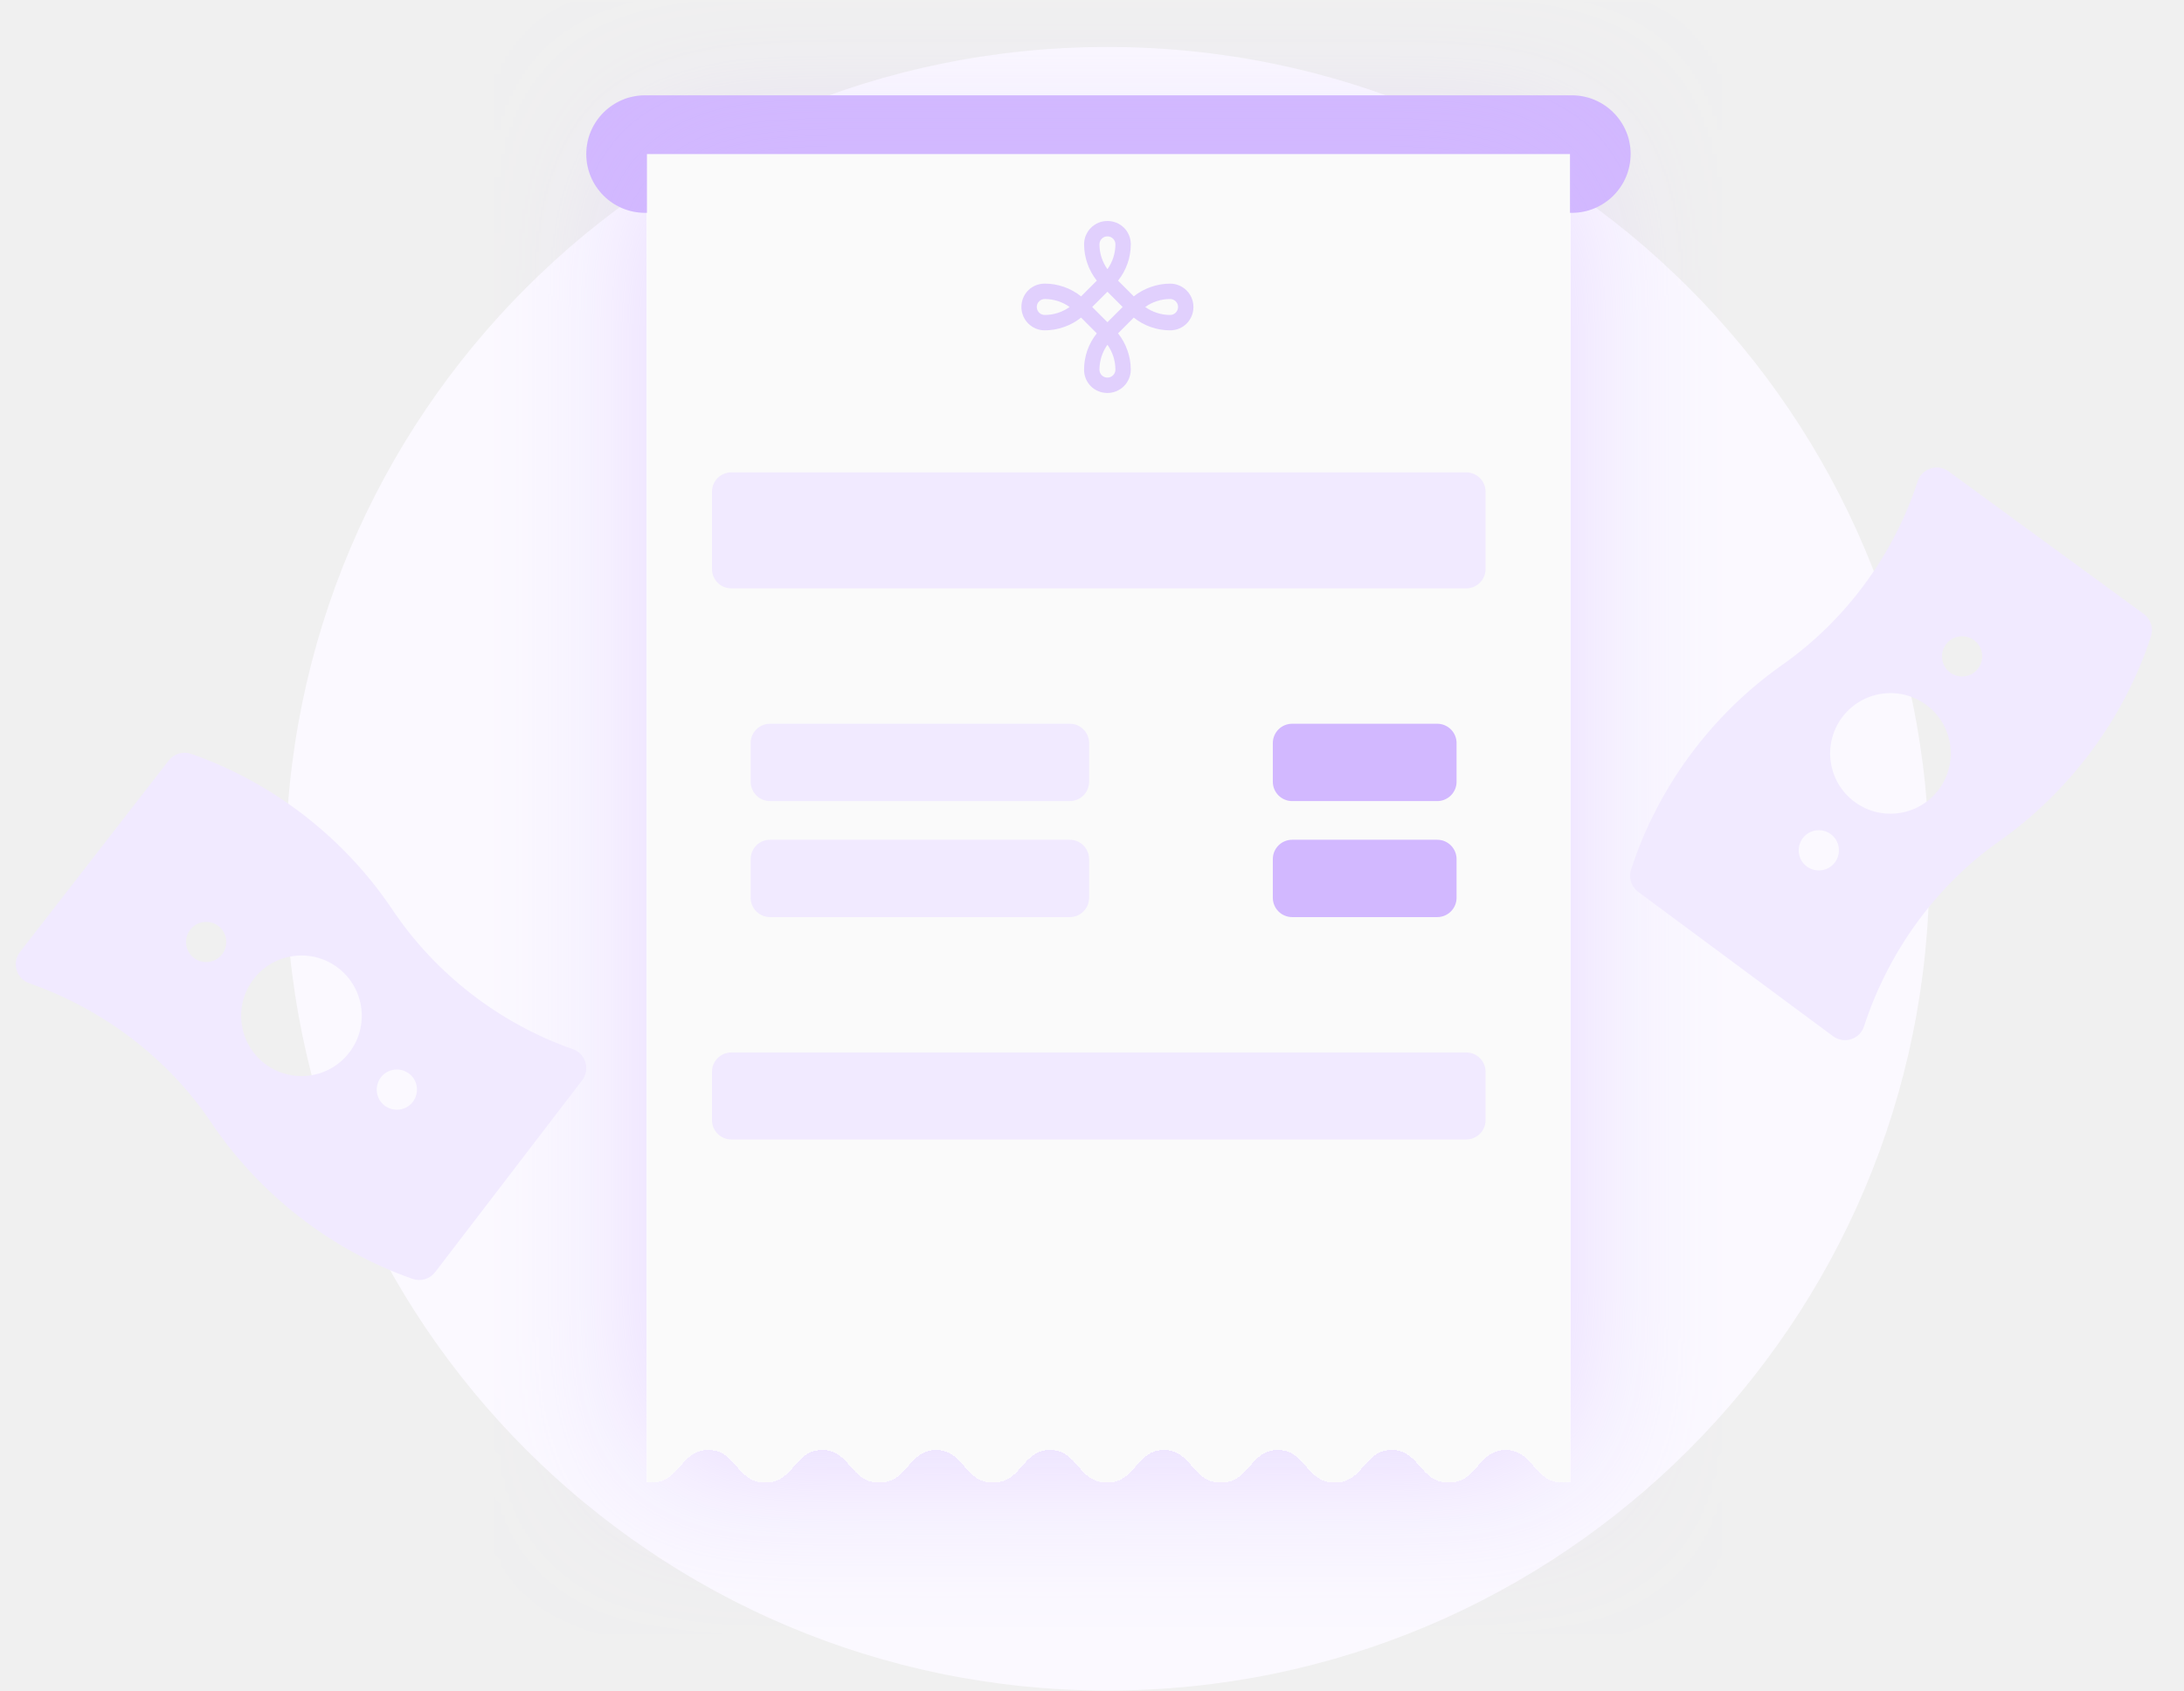
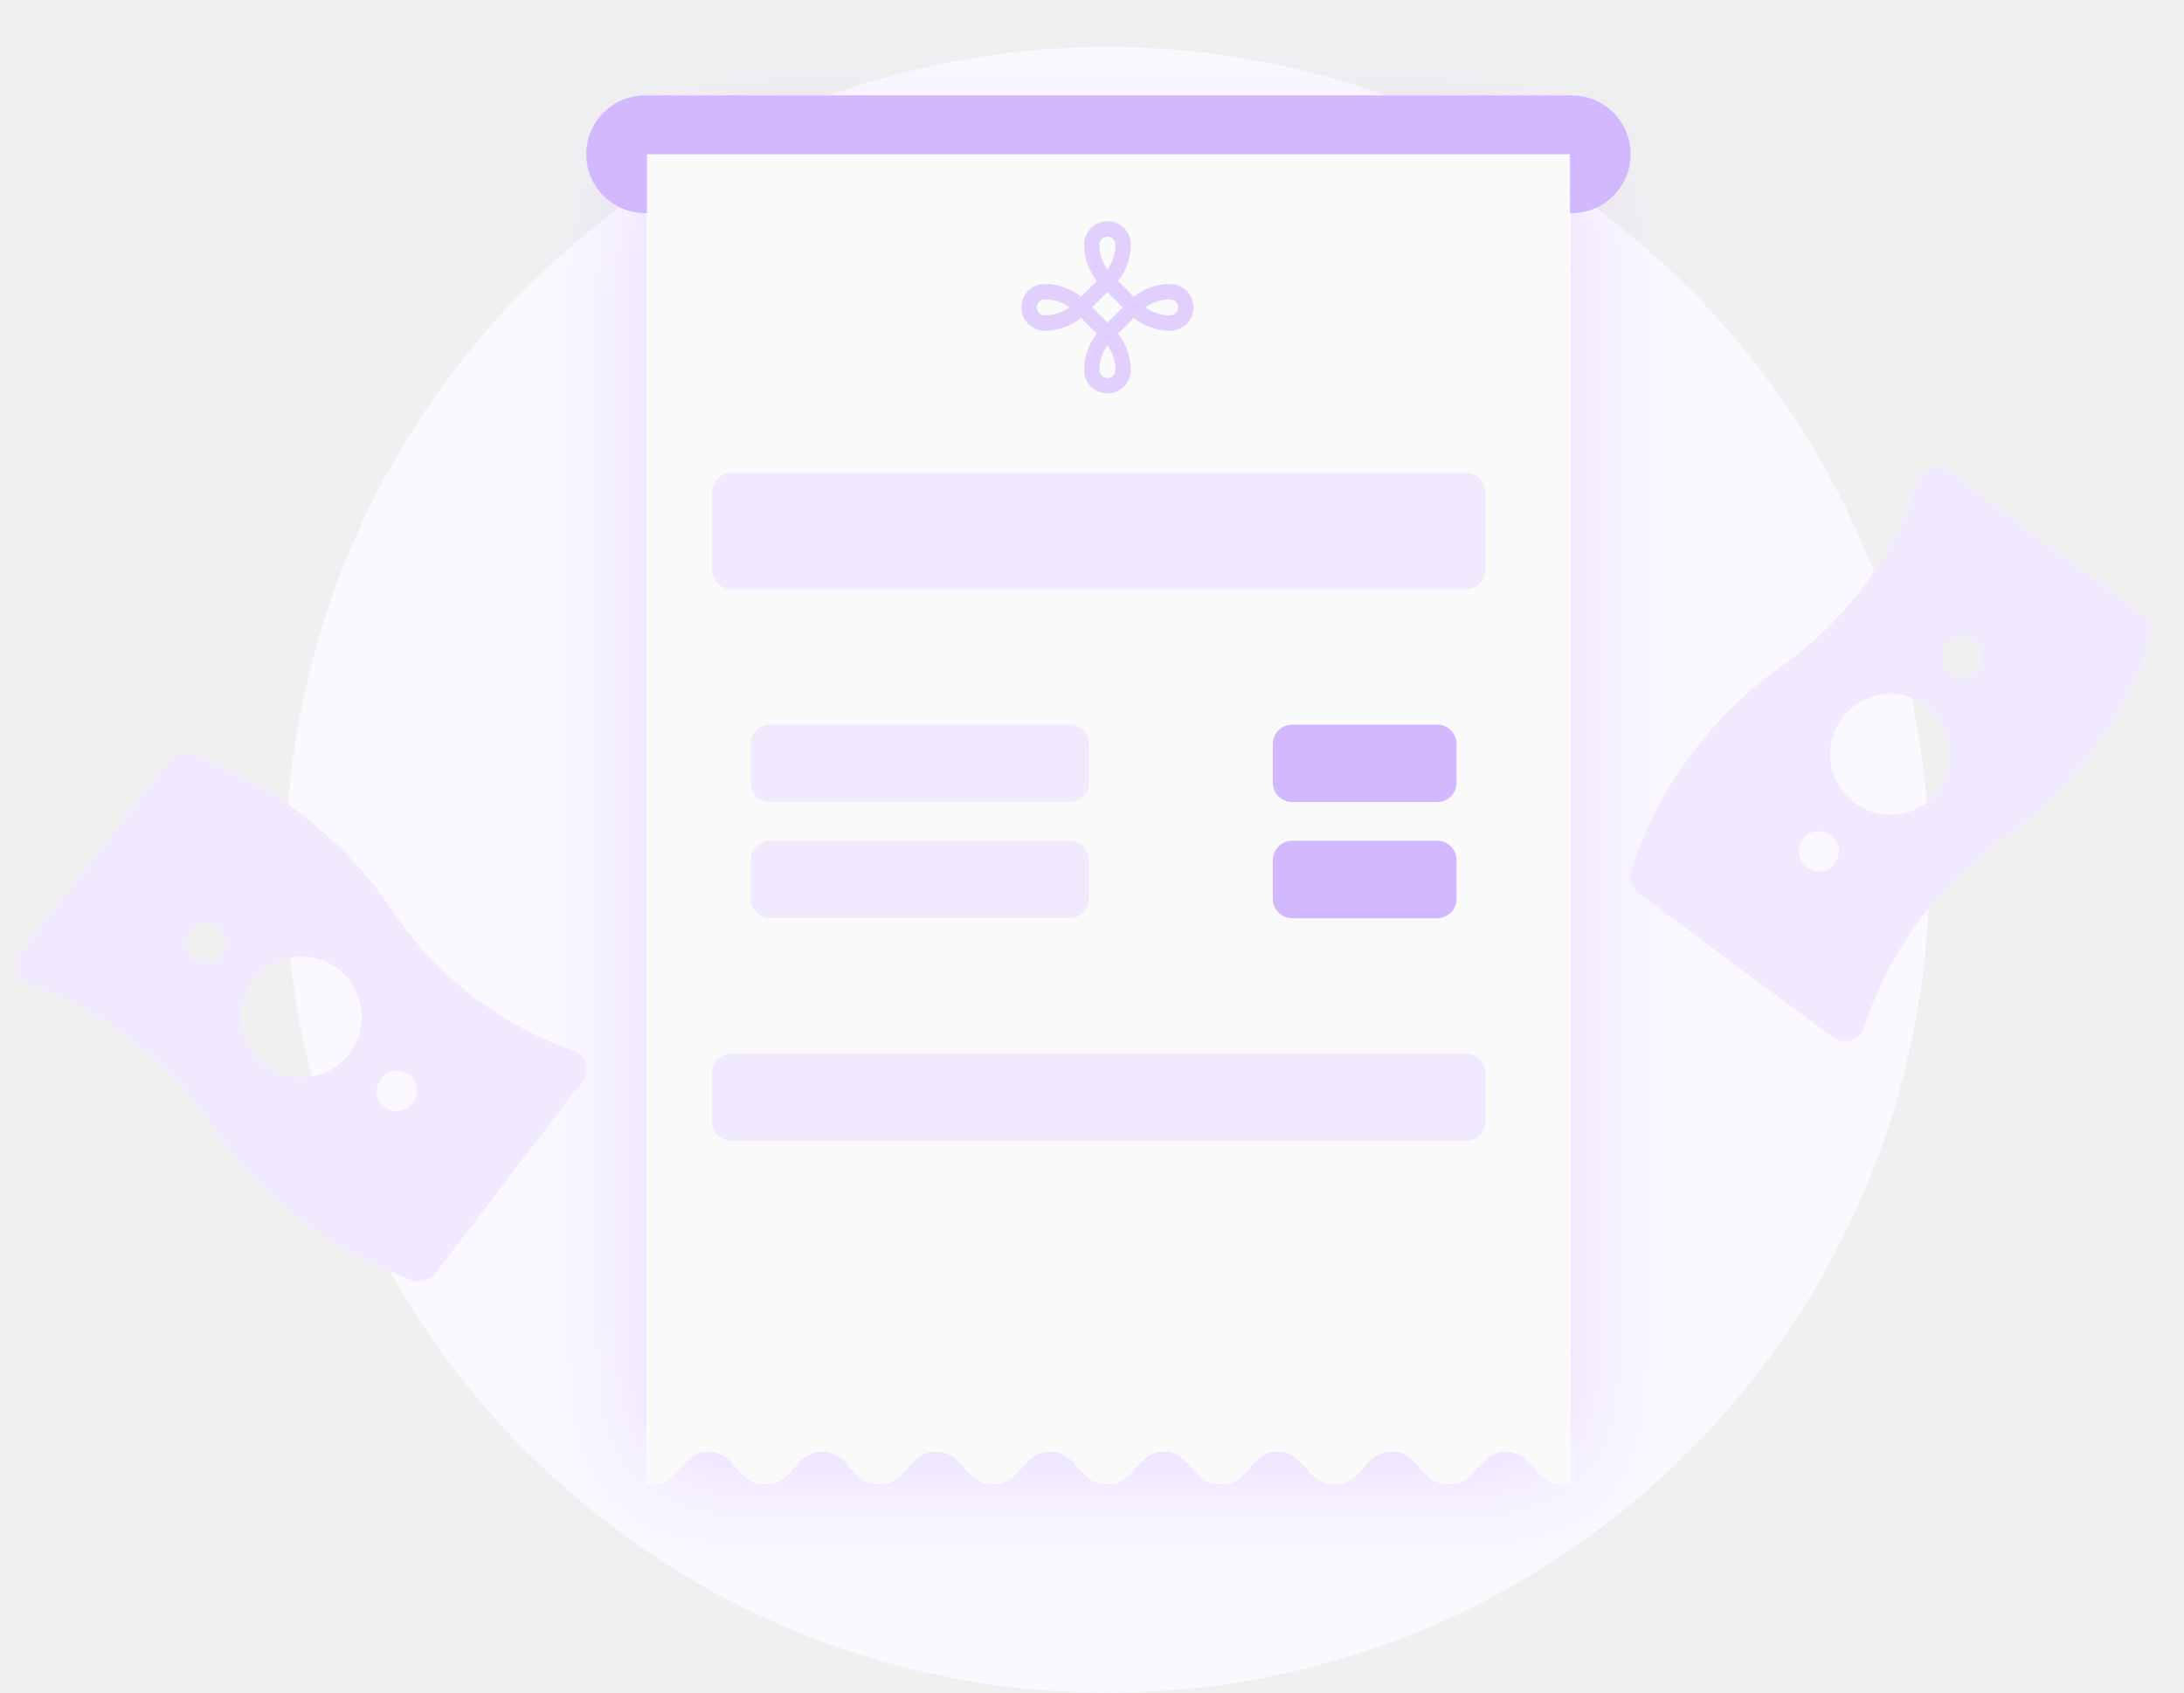
- <svg xmlns="http://www.w3.org/2000/svg" width="93" height="72" viewBox="0 0 93 72" fill="none">
-   <circle cx="47.158" cy="37" r="35" fill="#FBF9FF" />
-   <path d="M69.436 6.562C69.436 7.945 68.314 9.065 66.93 9.065H27.471C26.087 9.064 24.965 7.943 24.965 6.562C24.965 5.179 26.087 4.059 27.471 4.059H66.931C68.315 4.059 69.437 5.179 69.437 6.562H69.436Z" fill="#D2B8FF" />
-   <g filter="url(#filter0_d_818_2200)">
-     <path d="M27.737 63.126C28.95 63.126 28.95 61.736 30.163 61.736C31.375 61.736 31.375 63.126 32.587 63.126C33.798 63.126 33.799 61.736 35.012 61.736C36.224 61.736 36.224 63.126 37.437 63.126C38.65 63.126 38.65 61.736 39.862 61.736C41.075 61.736 41.075 63.126 42.288 63.126C43.5 63.126 43.5 61.736 44.713 61.736C45.925 61.736 45.925 63.126 47.138 63.126C48.35 63.126 48.35 61.736 49.563 61.736C50.776 61.736 50.776 63.126 51.988 63.126C53.201 63.126 53.201 61.736 54.414 61.736C55.626 61.736 55.626 63.126 56.838 63.126C58.049 63.126 58.05 61.736 59.263 61.736C60.475 61.736 60.475 63.126 61.689 63.126C62.903 63.126 62.902 61.736 64.114 61.736C65.327 61.736 65.328 63.126 66.541 63.126C66.645 63.126 66.749 63.112 66.854 63.093V6.562H27.549V63.112C27.609 63.12 27.67 63.126 27.737 63.126Z" fill="#FAFAFA" />
+ <svg xmlns="http://www.w3.org/2000/svg" width="120" height="93" viewBox="0 0 120 93" fill="none">
+   <g clip-path="url(#clip0_11297_2152)">
+     <path d="M60.849 93C85.791 93 106.01 72.76 106.01 47.792C106.01 22.824 85.791 2.583 60.849 2.583C35.907 2.583 15.688 22.824 15.688 47.792C15.688 72.76 35.907 93 60.849 93Z" fill="#FBF9FF" />
+     <path d="M89.595 8.476C89.595 10.262 88.147 11.709 86.361 11.709H35.446C33.661 11.708 32.213 10.26 32.213 8.476C32.213 6.69 33.661 5.242 35.446 5.242H86.363C88.148 5.242 89.596 6.69 89.596 8.476H89.595Z" fill="#D2B8FF" />
+     <g filter="url(#filter0_d_11297_2152)">
+       <path d="M35.79 81.538C37.355 81.538 37.355 79.743 38.919 79.743C40.484 79.743 40.484 81.538 42.047 81.538C43.611 81.538 43.612 79.743 45.176 79.743C46.741 79.743 46.741 81.538 48.306 81.538C49.871 81.538 49.871 79.743 51.435 79.743C53 79.743 53 81.538 54.565 81.538C56.129 81.538 56.129 79.743 57.694 79.743C59.258 79.743 59.258 81.538 60.823 81.538C62.388 81.538 62.388 79.743 63.952 79.743C65.517 79.743 65.517 81.538 67.082 81.538C68.646 81.538 68.646 79.743 70.211 79.743C71.776 79.743 71.776 81.538 73.339 81.538C74.902 81.538 74.903 79.743 76.468 79.743C78.033 79.743 78.033 81.538 79.599 81.538C81.165 81.538 81.164 79.743 82.728 79.743C84.293 79.743 84.294 81.538 85.859 81.538C85.994 81.538 86.128 81.52 86.263 81.495V8.476H35.547V81.52C35.625 81.53 35.704 81.538 35.79 81.538Z" fill="#FAFAFA" />
+     </g>
+     <path d="M80.562 25.985H40.183C39.596 25.985 39.12 26.462 39.12 27.049V31.304C39.12 31.892 39.596 32.368 40.183 32.368H80.562C81.149 32.368 81.625 31.892 81.625 31.304V27.049C81.625 26.462 81.149 25.985 80.562 25.985Z" fill="#F1EAFF" />
+     <path d="M80.562 57.897H40.183C39.596 57.897 39.12 58.373 39.12 58.961V61.62C39.12 62.208 39.596 62.684 40.183 62.684H80.562C81.149 62.684 81.625 62.208 81.625 61.62V58.961C81.625 58.373 81.149 57.897 80.562 57.897Z" fill="#F1EAFF" />
+     <path d="M58.779 39.814H42.308C41.721 39.814 41.245 40.29 41.245 40.878V43.005C41.245 43.593 41.721 44.069 42.308 44.069H58.779C59.365 44.069 59.841 43.593 59.841 43.005V40.878C59.841 40.29 59.365 39.814 58.779 39.814Z" fill="#F1EAFF" />
+     <path d="M78.968 39.814H70.999C70.412 39.814 69.936 40.29 69.936 40.878V43.005C69.936 43.593 70.412 44.069 70.999 44.069H78.968C79.555 44.069 80.031 43.593 80.031 43.005V40.878C80.031 40.29 79.555 39.814 78.968 39.814Z" fill="#D2B8FF" />
+     <path d="M58.779 46.196H42.308C41.721 46.196 41.245 46.672 41.245 47.26V49.387C41.245 49.975 41.721 50.451 42.308 50.451H58.779C59.365 50.451 59.841 49.975 59.841 49.387V47.26C59.841 46.672 59.365 46.196 58.779 46.196Z" fill="#F1EAFF" />
+     <path d="M78.968 46.196H70.999C70.412 46.196 69.936 46.672 69.936 47.26V49.387C69.936 49.975 70.412 50.451 70.999 50.451H78.968C79.555 50.451 80.031 49.975 80.031 49.387V47.26C80.031 46.672 79.555 46.196 78.968 46.196Z" fill="#D2B8FF" />
+     <g opacity="0.63">
+       <path fill-rule="evenodd" clip-rule="evenodd" d="M58.771 16.888C58.375 16.605 57.897 16.449 57.405 16.449C57.162 16.449 56.967 16.645 56.967 16.888C56.967 17.131 57.162 17.326 57.405 17.326C57.897 17.326 58.375 17.171 58.771 16.888ZM60.848 18.967C60.565 19.364 60.41 19.841 60.41 20.334C60.41 20.578 60.605 20.773 60.848 20.773C61.091 20.773 61.286 20.578 61.286 20.334C61.286 19.841 61.131 19.364 60.848 18.967ZM62.925 16.888C63.321 17.171 63.798 17.326 64.291 17.326C64.534 17.326 64.729 17.131 64.729 16.888C64.729 16.645 64.534 16.449 64.291 16.449C63.798 16.449 63.321 16.605 62.925 16.888ZM60.848 16.05L60.011 16.888L60.848 17.726L61.685 16.888L60.848 16.05ZM61.432 15.438C61.882 14.874 62.131 14.17 62.131 13.441C62.131 12.713 61.558 12.157 60.848 12.157C60.138 12.157 59.565 12.731 59.565 13.441C59.565 14.152 59.814 14.874 60.264 15.438L59.4 16.303C58.837 15.852 58.133 15.603 57.405 15.603C56.678 15.603 56.122 16.177 56.122 16.888C56.122 17.598 56.695 18.172 57.405 18.172C58.115 18.172 58.836 17.923 59.399 17.472L60.264 18.337C59.814 18.901 59.564 19.605 59.564 20.334C59.564 21.063 60.138 21.618 60.847 21.618C61.557 21.618 62.131 21.044 62.131 20.334C62.131 19.623 61.881 18.901 61.431 18.337L62.296 17.472C62.859 17.923 63.562 18.172 64.29 18.172C65.018 18.172 65.573 17.598 65.573 16.888C65.573 16.177 65 15.603 64.29 15.603C63.58 15.603 62.859 15.853 62.296 16.303L61.432 15.438ZM60.848 13.003C60.605 13.003 60.41 13.198 60.41 13.441C60.41 13.934 60.565 14.412 60.848 14.808C61.131 14.412 61.286 13.934 61.286 13.441C61.286 13.198 61.091 13.003 60.848 13.003Z" fill="#D2B8FF" />
+     </g>
+     <path d="M1.097 52.37C0.88 52.652 0.811 53.019 0.911 53.359C1.012 53.71 1.278 53.976 1.608 54.088C5.635 55.503 9.221 58.194 11.596 61.742C14.237 65.683 18.195 68.784 22.669 70.353C23.115 70.512 23.614 70.363 23.907 69.985L31.982 59.433C32.2 59.151 32.269 58.785 32.168 58.444C32.068 58.104 31.812 57.832 31.472 57.715C27.445 56.301 23.917 53.572 21.548 50.019C18.902 46.078 14.986 43.041 10.507 41.472C10.055 41.313 9.561 41.462 9.269 41.839L1.097 52.37ZM22.483 59.066C22.966 59.439 23.051 60.135 22.679 60.619C22.307 61.103 21.611 61.188 21.128 60.816C20.644 60.444 20.559 59.747 20.931 59.263C21.303 58.779 21.999 58.694 22.483 59.066ZM18.593 53.258C20.039 54.381 20.304 56.465 19.183 57.912C18.067 59.359 15.979 59.625 14.534 58.502C13.094 57.386 12.818 55.306 13.944 53.849C15.06 52.402 17.148 52.136 18.593 53.258ZM12.005 50.945C12.489 51.317 12.574 52.014 12.202 52.498C11.83 52.982 11.134 53.067 10.65 52.695C10.167 52.322 10.082 51.626 10.454 51.142C10.826 50.658 11.522 50.572 12.005 50.945Z" fill="#F1EAFF" />
+     <path d="M100.716 57.004C101.003 57.216 101.371 57.276 101.709 57.167C102.057 57.059 102.316 56.787 102.42 56.455C103.742 52.392 106.348 48.742 109.838 46.285C113.714 43.552 116.72 39.521 118.186 35.008C118.335 34.558 118.175 34.061 117.791 33.777L107.07 25.934C106.783 25.723 106.415 25.662 106.078 25.771C105.74 25.88 105.475 26.141 105.366 26.484C104.044 30.547 101.399 34.139 97.905 36.591C94.029 39.329 91.085 43.316 89.619 47.834C89.47 48.29 89.63 48.781 90.014 49.065L100.716 57.004ZM106.919 35.45C107.28 34.958 107.974 34.857 108.465 35.218C108.957 35.579 109.058 36.274 108.697 36.766C108.336 37.259 107.642 37.359 107.15 36.998C106.659 36.637 106.558 35.942 106.919 35.45ZM101.207 39.474C102.295 38.002 104.371 37.689 105.841 38.778C107.311 39.862 107.624 41.946 106.536 43.417C105.453 44.884 103.383 45.208 101.902 44.113C100.431 43.029 100.119 40.946 101.207 39.474ZM99.045 46.12C99.406 45.628 100.1 45.527 100.592 45.888C101.084 46.249 101.184 46.944 100.824 47.436C100.463 47.928 99.769 48.029 99.277 47.668C98.785 47.307 98.684 46.612 99.045 46.12Z" fill="#F1EAFF" />
  </g>
-   <rect x="30.318" y="20.118" width="32.941" height="4.941" rx="0.824" fill="#F1EAFF" />
-   <rect x="30.318" y="44.824" width="32.941" height="3.706" rx="0.824" fill="#F1EAFF" />
-   <rect x="31.965" y="30.824" width="14.412" height="3.294" rx="0.824" fill="#F1EAFF" />
-   <rect x="54.2" y="30.824" width="7.824" height="3.294" rx="0.824" fill="#D2B8FF" />
-   <rect x="31.965" y="35.765" width="14.412" height="3.294" rx="0.824" fill="#F1EAFF" />
-   <rect x="54.2" y="35.765" width="7.824" height="3.294" rx="0.824" fill="#D2B8FF" />
-   <g opacity="0.63">
-     <path fill-rule="evenodd" clip-rule="evenodd" d="M45.547 13.074C45.24 12.855 44.87 12.735 44.489 12.735C44.301 12.735 44.149 12.886 44.149 13.074C44.149 13.263 44.301 13.414 44.489 13.414C44.87 13.414 45.24 13.294 45.547 13.074ZM47.157 14.684C46.938 14.991 46.818 15.361 46.818 15.743C46.818 15.931 46.969 16.082 47.157 16.082C47.346 16.082 47.497 15.931 47.497 15.743C47.497 15.361 47.376 14.991 47.157 14.684ZM48.767 13.074C49.074 13.294 49.444 13.414 49.825 13.414C50.014 13.414 50.165 13.263 50.165 13.074C50.165 12.886 50.014 12.735 49.825 12.735C49.444 12.735 49.074 12.855 48.767 13.074ZM47.157 12.426L46.509 13.074L47.157 13.723L47.806 13.074L47.157 12.426ZM47.61 11.952C47.958 11.515 48.152 10.97 48.152 10.406C48.152 9.842 47.707 9.412 47.157 9.412C46.607 9.412 46.163 9.856 46.163 10.406C46.163 10.956 46.356 11.515 46.705 11.952L46.035 12.622C45.598 12.273 45.053 12.079 44.489 12.079C43.925 12.079 43.494 12.524 43.494 13.074C43.494 13.624 43.939 14.069 44.489 14.069C45.039 14.069 45.598 13.876 46.035 13.527L46.704 14.197C46.355 14.633 46.162 15.178 46.162 15.742C46.162 16.307 46.607 16.737 47.157 16.737C47.707 16.737 48.151 16.292 48.151 15.742C48.151 15.192 47.958 14.633 47.609 14.197L48.279 13.527C48.716 13.876 49.261 14.069 49.825 14.069C50.389 14.069 50.819 13.624 50.819 13.074C50.819 12.524 50.375 12.08 49.825 12.08C49.275 12.08 48.716 12.273 48.279 12.622L47.609 11.952L47.61 11.952ZM47.157 10.067C46.969 10.067 46.818 10.218 46.818 10.406C46.818 10.788 46.938 11.158 47.157 11.464C47.376 11.158 47.497 10.788 47.497 10.406C47.497 10.218 47.346 10.067 47.157 10.067Z" fill="#D2B8FF" />
-   </g>
-   <path d="M0.851 40.545C0.682 40.763 0.628 41.047 0.706 41.311C0.785 41.582 0.991 41.788 1.246 41.875C4.367 42.97 7.146 45.053 8.987 47.8C11.034 50.851 14.101 53.252 17.568 54.467C17.914 54.59 18.301 54.475 18.528 54.182L24.786 46.013C24.955 45.795 25.009 45.511 24.93 45.247C24.852 44.983 24.655 44.773 24.391 44.683C21.27 43.588 18.536 41.475 16.699 38.725C14.649 35.673 11.614 33.322 8.143 32.108C7.793 31.984 7.41 32.099 7.183 32.392L0.851 40.545ZM17.424 45.729C17.799 46.017 17.865 46.556 17.576 46.931C17.288 47.306 16.749 47.372 16.374 47.084C15.999 46.795 15.934 46.256 16.222 45.881C16.51 45.507 17.049 45.441 17.424 45.729ZM14.41 41.232C15.53 42.101 15.736 43.715 14.867 44.835C14.002 45.955 12.384 46.161 11.264 45.292C10.148 44.428 9.934 42.818 10.807 41.689C11.672 40.569 13.29 40.364 14.41 41.232ZM9.304 39.441C9.679 39.729 9.745 40.269 9.456 40.644C9.168 41.018 8.629 41.084 8.254 40.796C7.879 40.508 7.813 39.968 8.102 39.593C8.39 39.219 8.929 39.153 9.304 39.441Z" fill="#F1EAFF" />
-   <path d="M78.055 44.132C78.277 44.296 78.562 44.343 78.824 44.259C79.094 44.174 79.295 43.964 79.376 43.707C80.4 40.562 82.42 37.736 85.124 35.833C88.128 33.718 90.458 30.597 91.594 27.103C91.71 26.754 91.586 26.37 91.288 26.15L82.979 20.078C82.757 19.914 82.472 19.867 82.21 19.952C81.948 20.036 81.743 20.238 81.658 20.504C80.634 23.649 78.584 26.43 75.876 28.329C72.872 30.448 70.591 33.535 69.455 37.033C69.339 37.386 69.463 37.766 69.761 37.986L78.055 44.132ZM82.862 27.445C83.142 27.064 83.68 26.986 84.061 27.266C84.442 27.545 84.52 28.083 84.24 28.464C83.96 28.845 83.423 28.923 83.042 28.644C82.66 28.364 82.582 27.826 82.862 27.445ZM78.435 30.561C79.278 29.421 80.887 29.179 82.027 30.022C83.166 30.861 83.409 32.474 82.565 33.614C81.726 34.749 80.121 34.999 78.974 34.152C77.834 33.313 77.592 31.7 78.435 30.561ZM76.76 35.706C77.04 35.325 77.578 35.246 77.959 35.526C78.34 35.806 78.418 36.344 78.138 36.725C77.859 37.106 77.321 37.184 76.94 36.904C76.559 36.625 76.481 36.087 76.76 35.706Z" fill="#F1EAFF" />
  <defs>
-     <filter id="filter0_d_818_2200" x="21.084" y="0.097" width="52.234" height="69.493" filterUnits="userSpaceOnUse" color-interpolation-filters="sRGB">
+     <filter id="filter0_d_11297_2152" x="29.082" y="2.011" width="63.645" height="85.991" filterUnits="userSpaceOnUse" color-interpolation-filters="sRGB">
      <feFlood flood-opacity="0" result="BackgroundImageFix" />
      <feColorMatrix in="SourceAlpha" type="matrix" values="0 0 0 0 0 0 0 0 0 0 0 0 0 0 0 0 0 0 127 0" result="hardAlpha" />
      <feOffset />
      <feGaussianBlur stdDeviation="3.232" />
      <feComposite in2="hardAlpha" operator="out" />
      <feColorMatrix type="matrix" values="0 0 0 0 0.824 0 0 0 0 0.722 0 0 0 0 1 0 0 0 0.5 0" />
-       <feBlend mode="normal" in2="BackgroundImageFix" result="effect1_dropShadow_818_2200" />
-       <feBlend mode="normal" in="SourceGraphic" in2="effect1_dropShadow_818_2200" result="shape" />
+       <feBlend mode="normal" in2="BackgroundImageFix" result="effect1_dropShadow_11297_2152" />
+       <feBlend mode="normal" in="SourceGraphic" in2="effect1_dropShadow_11297_2152" result="shape" />
    </filter>
+     <clipPath id="clip0_11297_2152">
+       <rect width="120" height="93" fill="white" />
+     </clipPath>
  </defs>
</svg>
